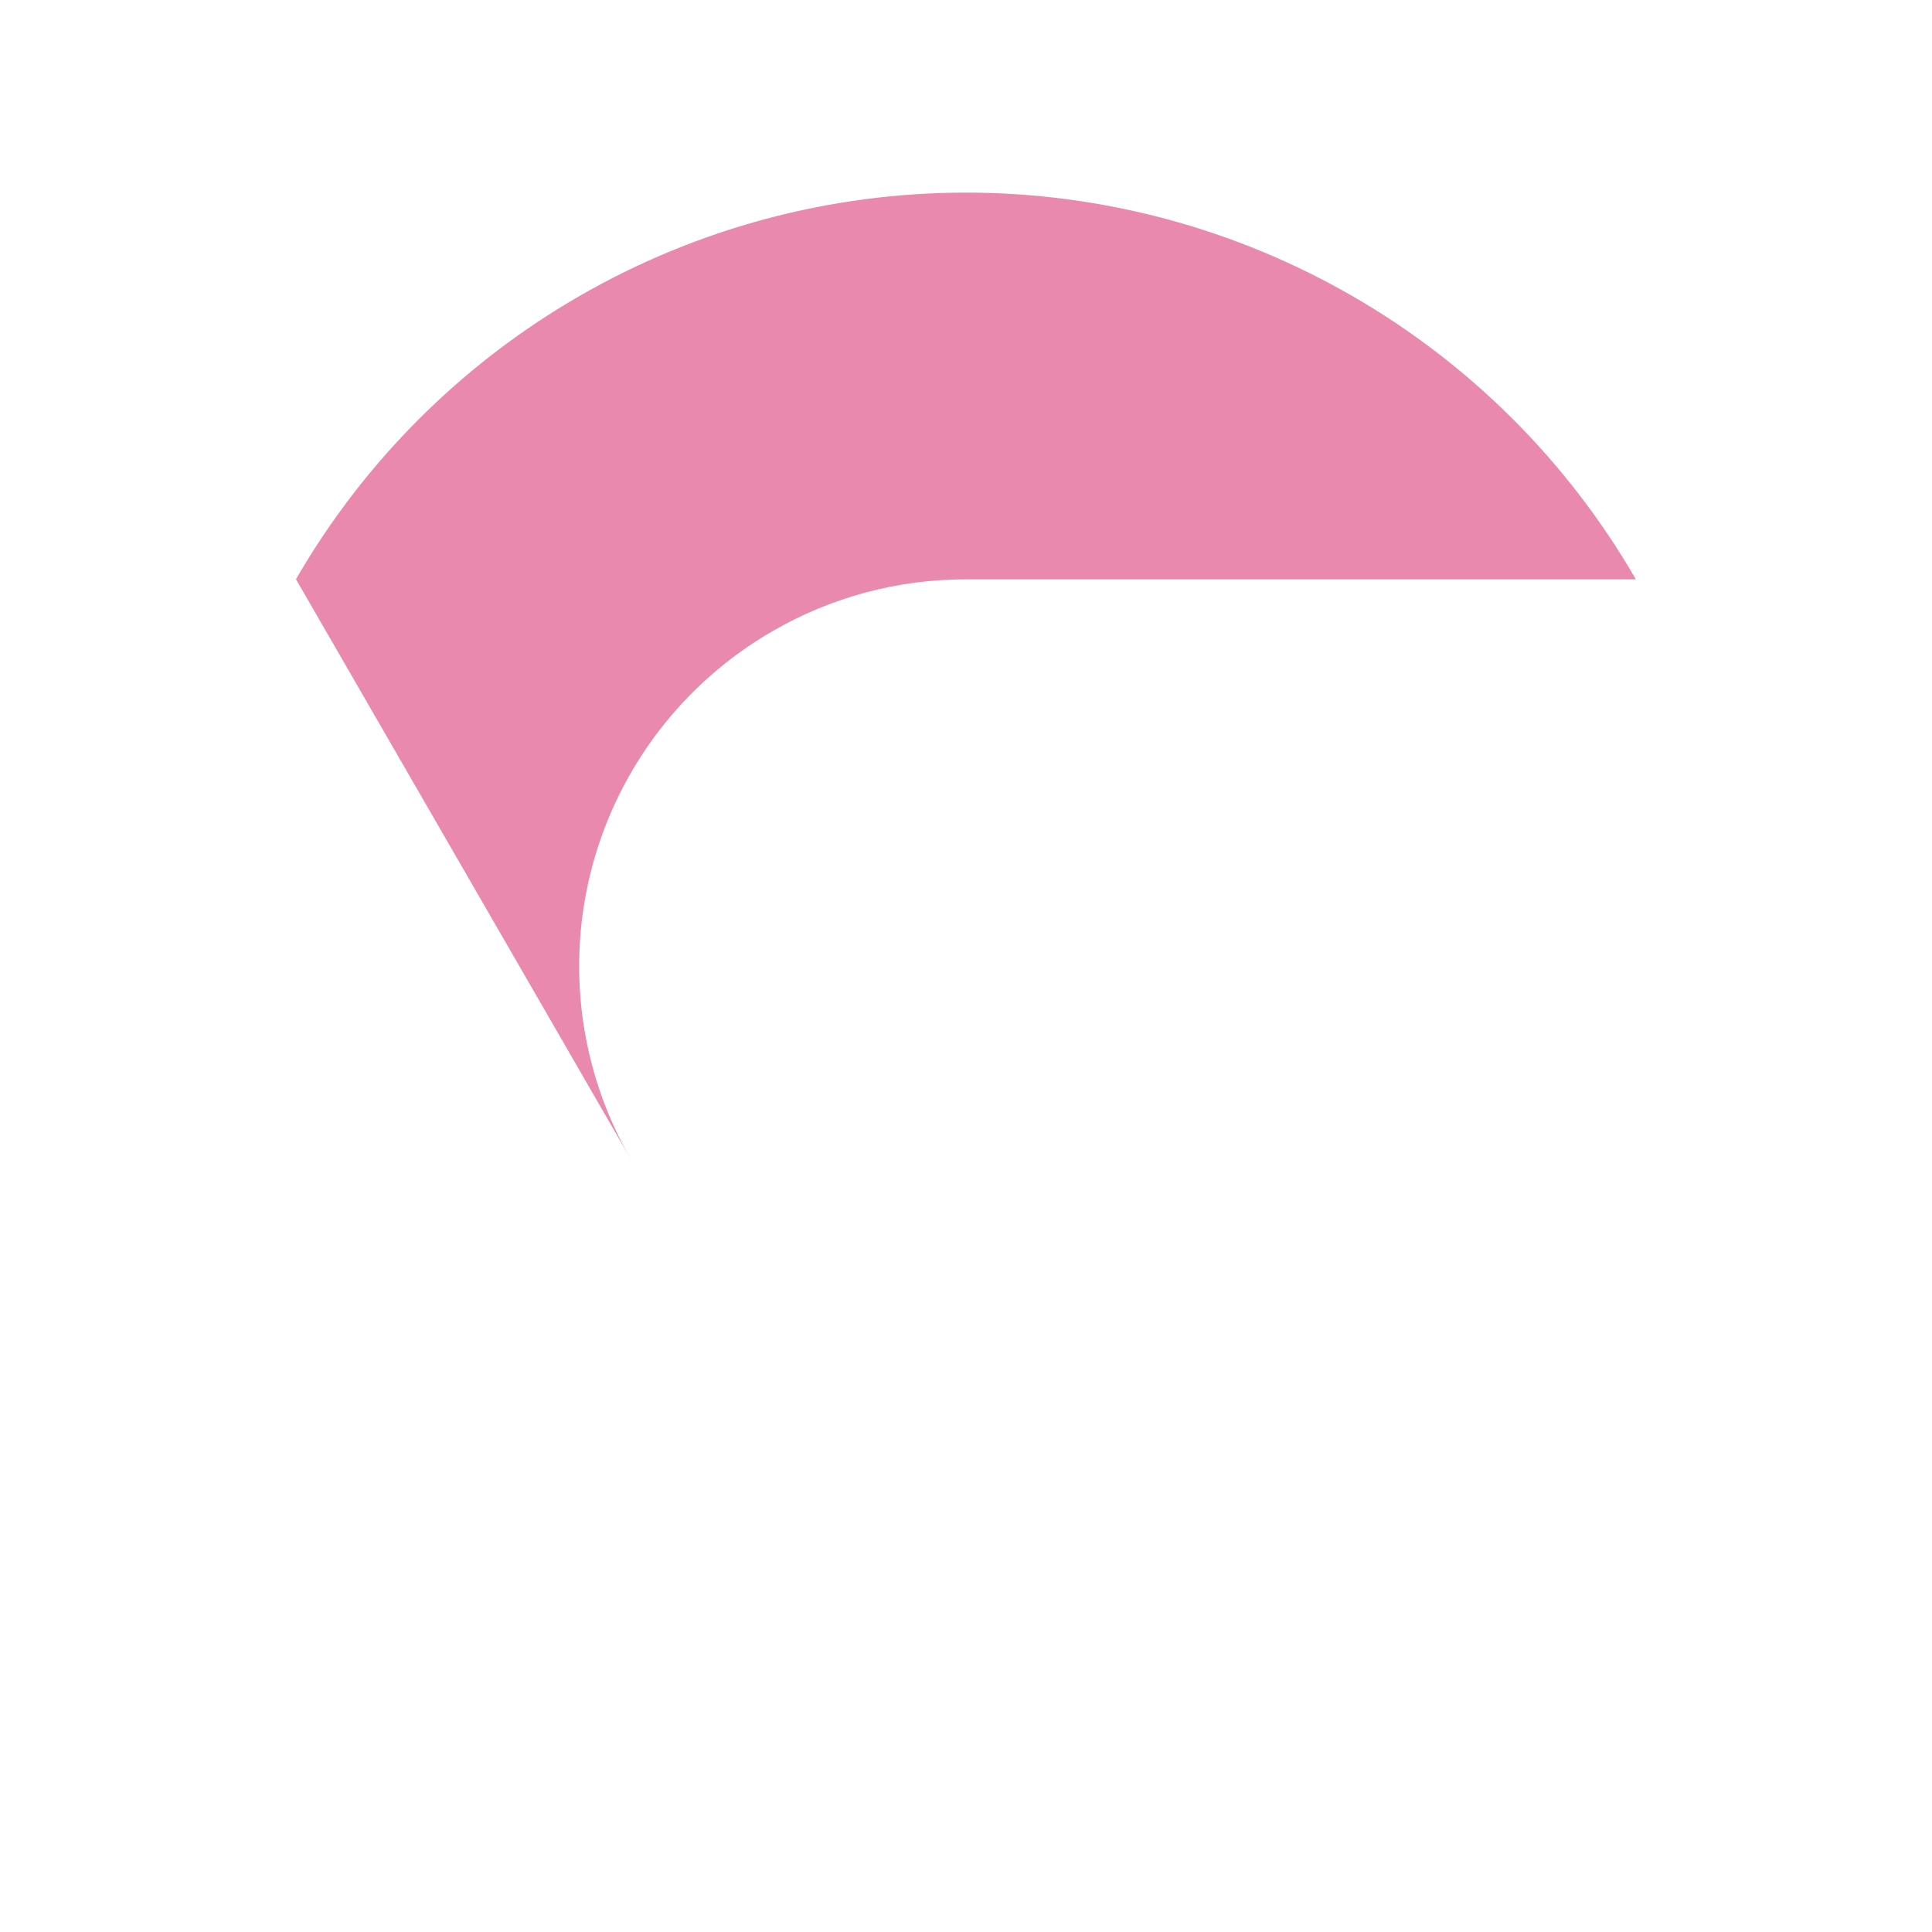
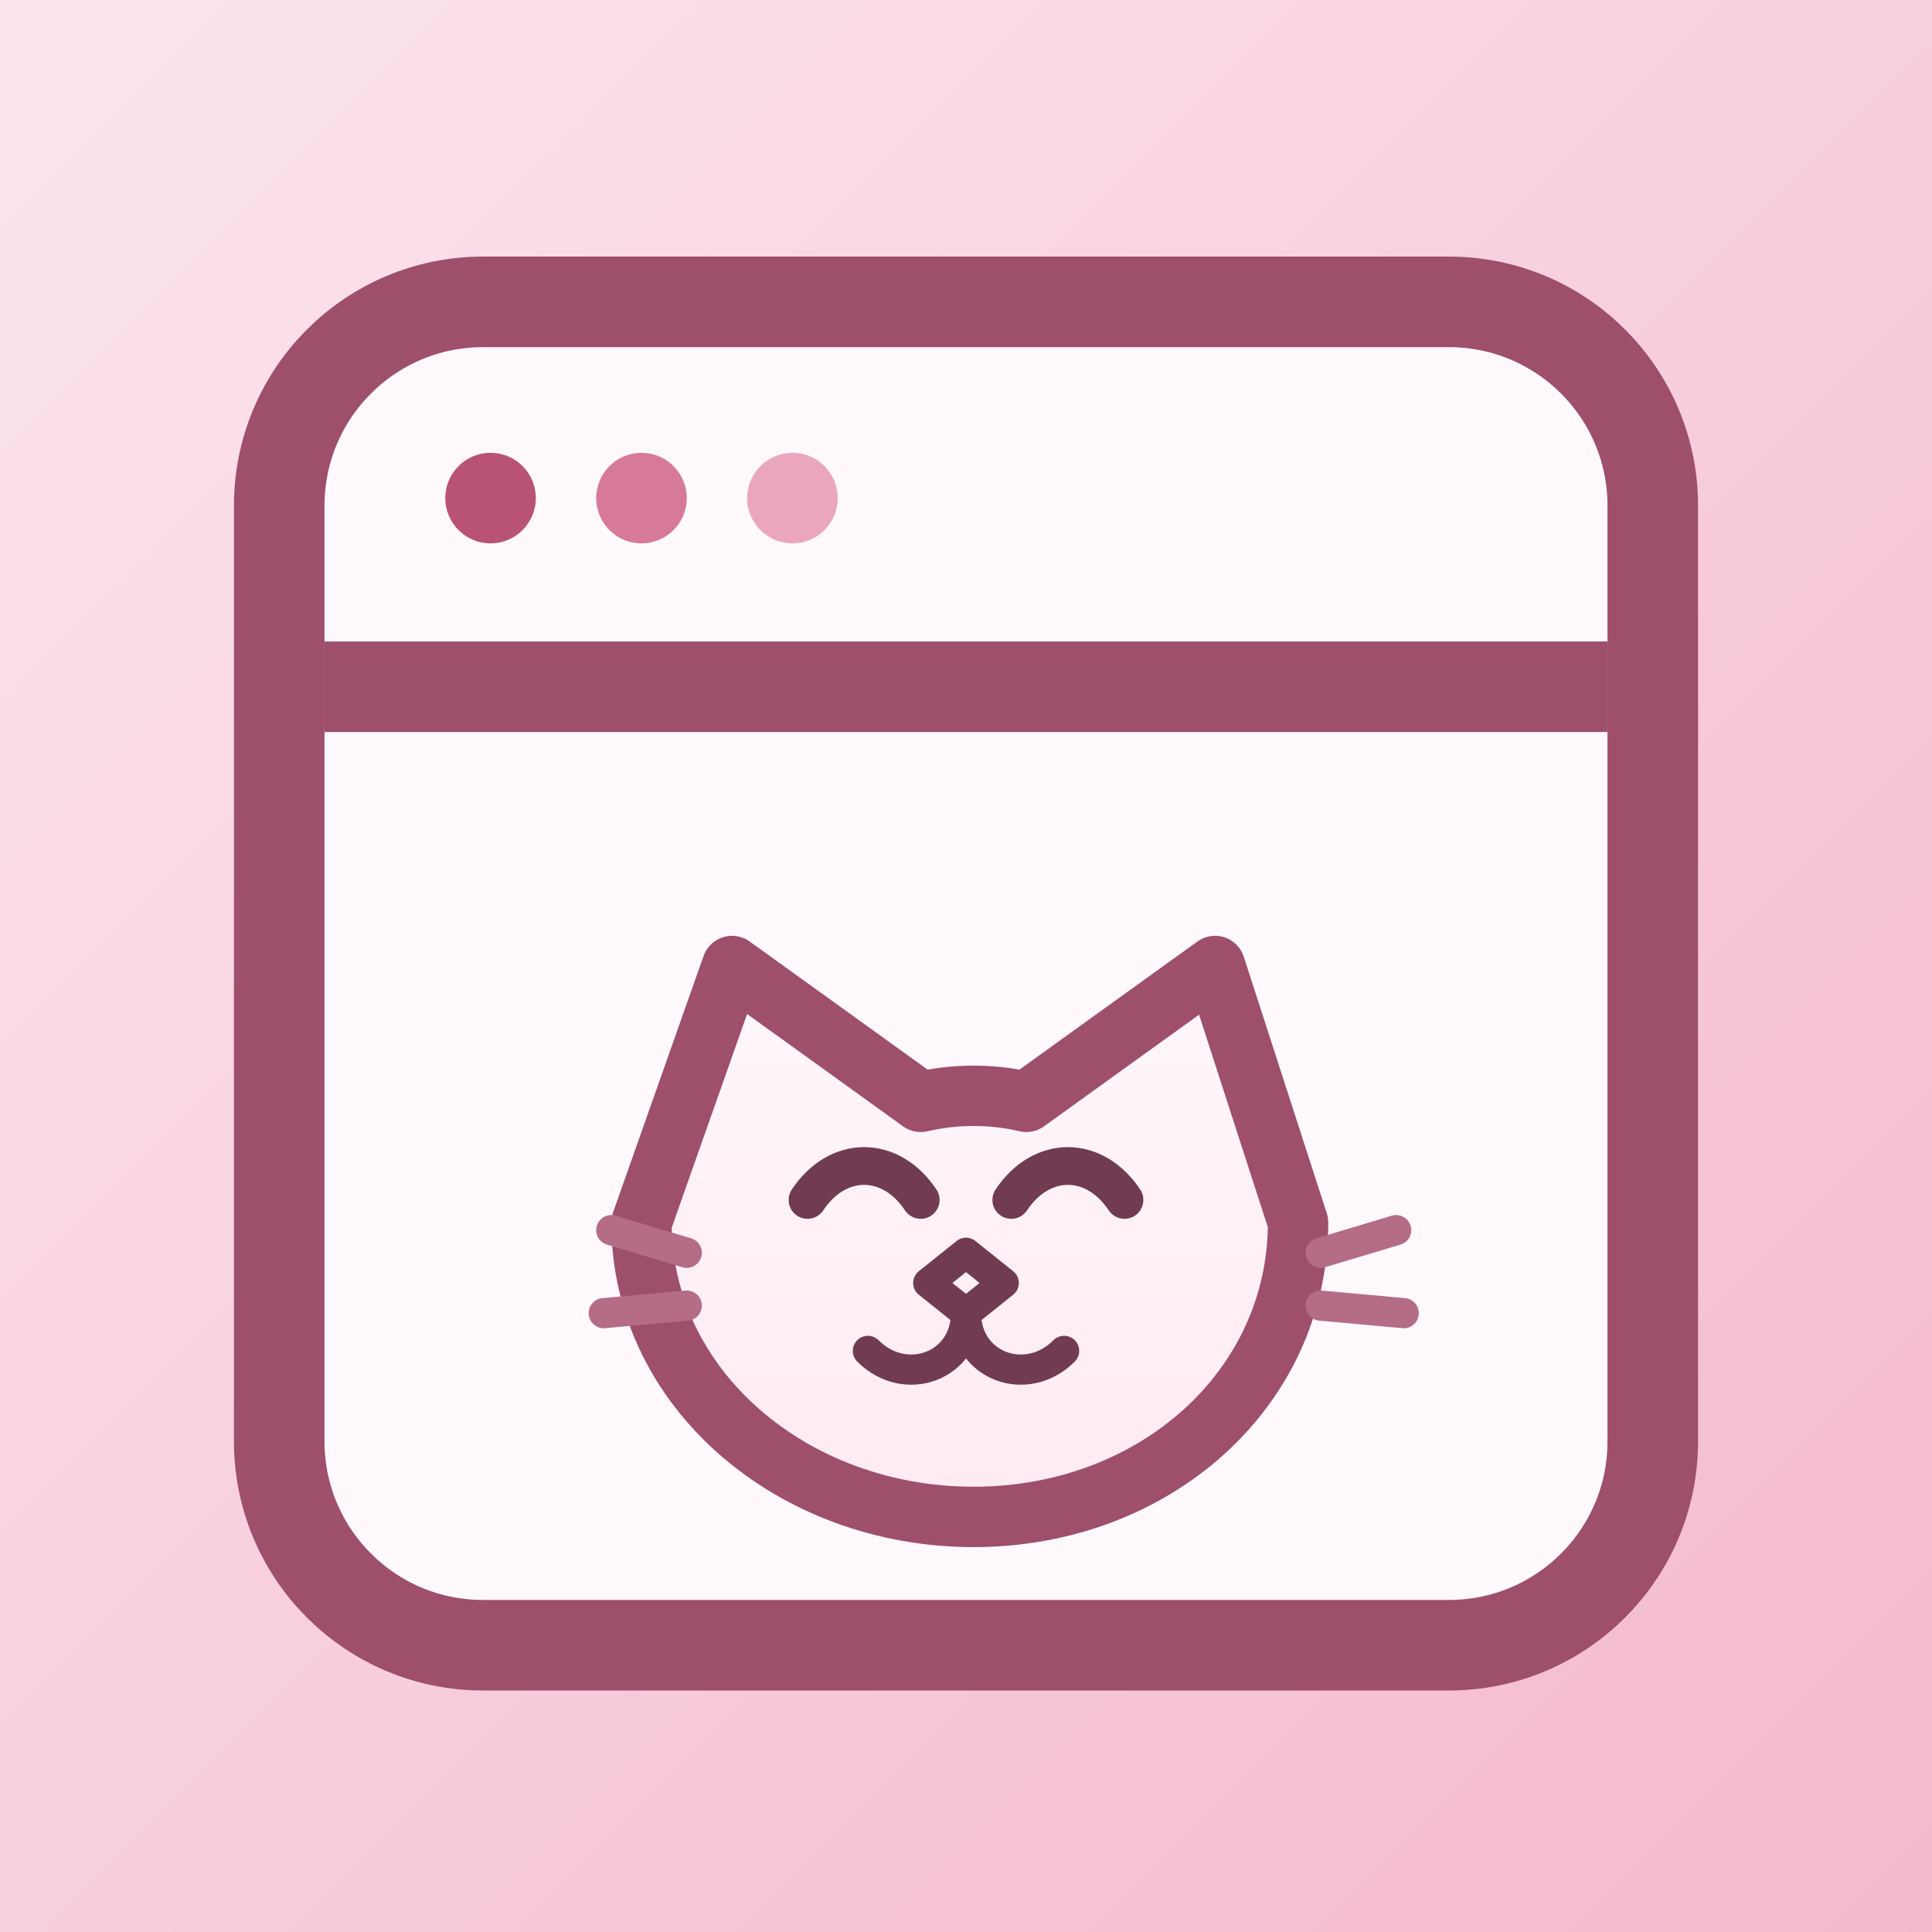
- <svg xmlns="http://www.w3.org/2000/svg" width="1024" height="1024" viewBox="0 0 1024 1024" fill="none">
-   <path d="M409.468 334.515C440.616 316.487 475.979 307.02 511.968 307.076V307.051H867.038C831.042 244.735 779.281 192.99 716.955 157.012C654.63 121.034 583.933 102.091 511.969 102.085C440.004 102.08 369.305 121.012 306.974 156.98C244.642 192.948 192.873 244.685 156.867 306.995L334.434 614.551C320.974 591.237 312.237 565.5 308.723 538.809C305.209 512.118 306.986 484.997 313.954 458.993C320.921 432.989 332.942 408.612 349.331 387.254C365.719 365.896 386.154 347.975 409.468 334.515Z" fill="#E989AE" style="fill:#E989AE;fill:color(display-p3 0.899 0.553 0.685);fill-opacity:1;" />
+ <svg xmlns="http://www.w3.org/2000/svg" viewBox="0 0 256 256" role="img" aria-labelledby="title">
+   <defs>
+     <linearGradient id="background" x1="0" y1="0" x2="1" y2="1">
+       <stop offset="0" stop-color="#FCE6EE" />
+       <stop offset="1" stop-color="#F4B8CC" />
+     </linearGradient>
+     <linearGradient id="face" x1="0" y1="0" x2="0" y2="1">
+       <stop offset="0" stop-color="#FFF8FB" />
+       <stop offset="1" stop-color="#FFEAF1" />
+     </linearGradient>
+   </defs>
+   <rect width="256" height="256" fill="url(#background)" />
+   <rect x="37" y="40" width="182" height="178" rx="27" fill="#FFF9FB" stroke="#9E4F6C" stroke-width="12" />
+   <path d="M43 91h170" stroke="#9E4F6C" stroke-width="12" />
+   <circle cx="65" cy="66" r="6" fill="#B95376" />
+   <circle cx="85" cy="66" r="6" fill="#D67A98" />
+   <circle cx="105" cy="66" r="6" fill="#EAA7BC" />
+   <path d="m85 162 12-34 25 18a31 31 0 0 1 14 0l25-18 11 34c0 22-19 39-43 39s-44-17-44-39Z" fill="url(#face)" stroke="#9E4F6C" stroke-width="8" stroke-linejoin="round" />
+   <path d="M107 159c4-6 11-6 15 0m12 0c4-6 11-6 15 0" fill="none" stroke="#713B52" stroke-width="5" stroke-linecap="round" />
+   <path d="m128 166 5 4-5 4-5-4 5-4Zm0 8c0 7-8 10-13 5m13-5c0 7 8 10 13 5" fill="none" stroke="#713B52" stroke-width="4" stroke-linecap="round" stroke-linejoin="round" />
+   <path d="m91 166-10-3m10 10-11 1m95-8 10-3m-10 10 11 1" fill="none" stroke="#B56C86" stroke-width="4" stroke-linecap="round" />
</svg>
